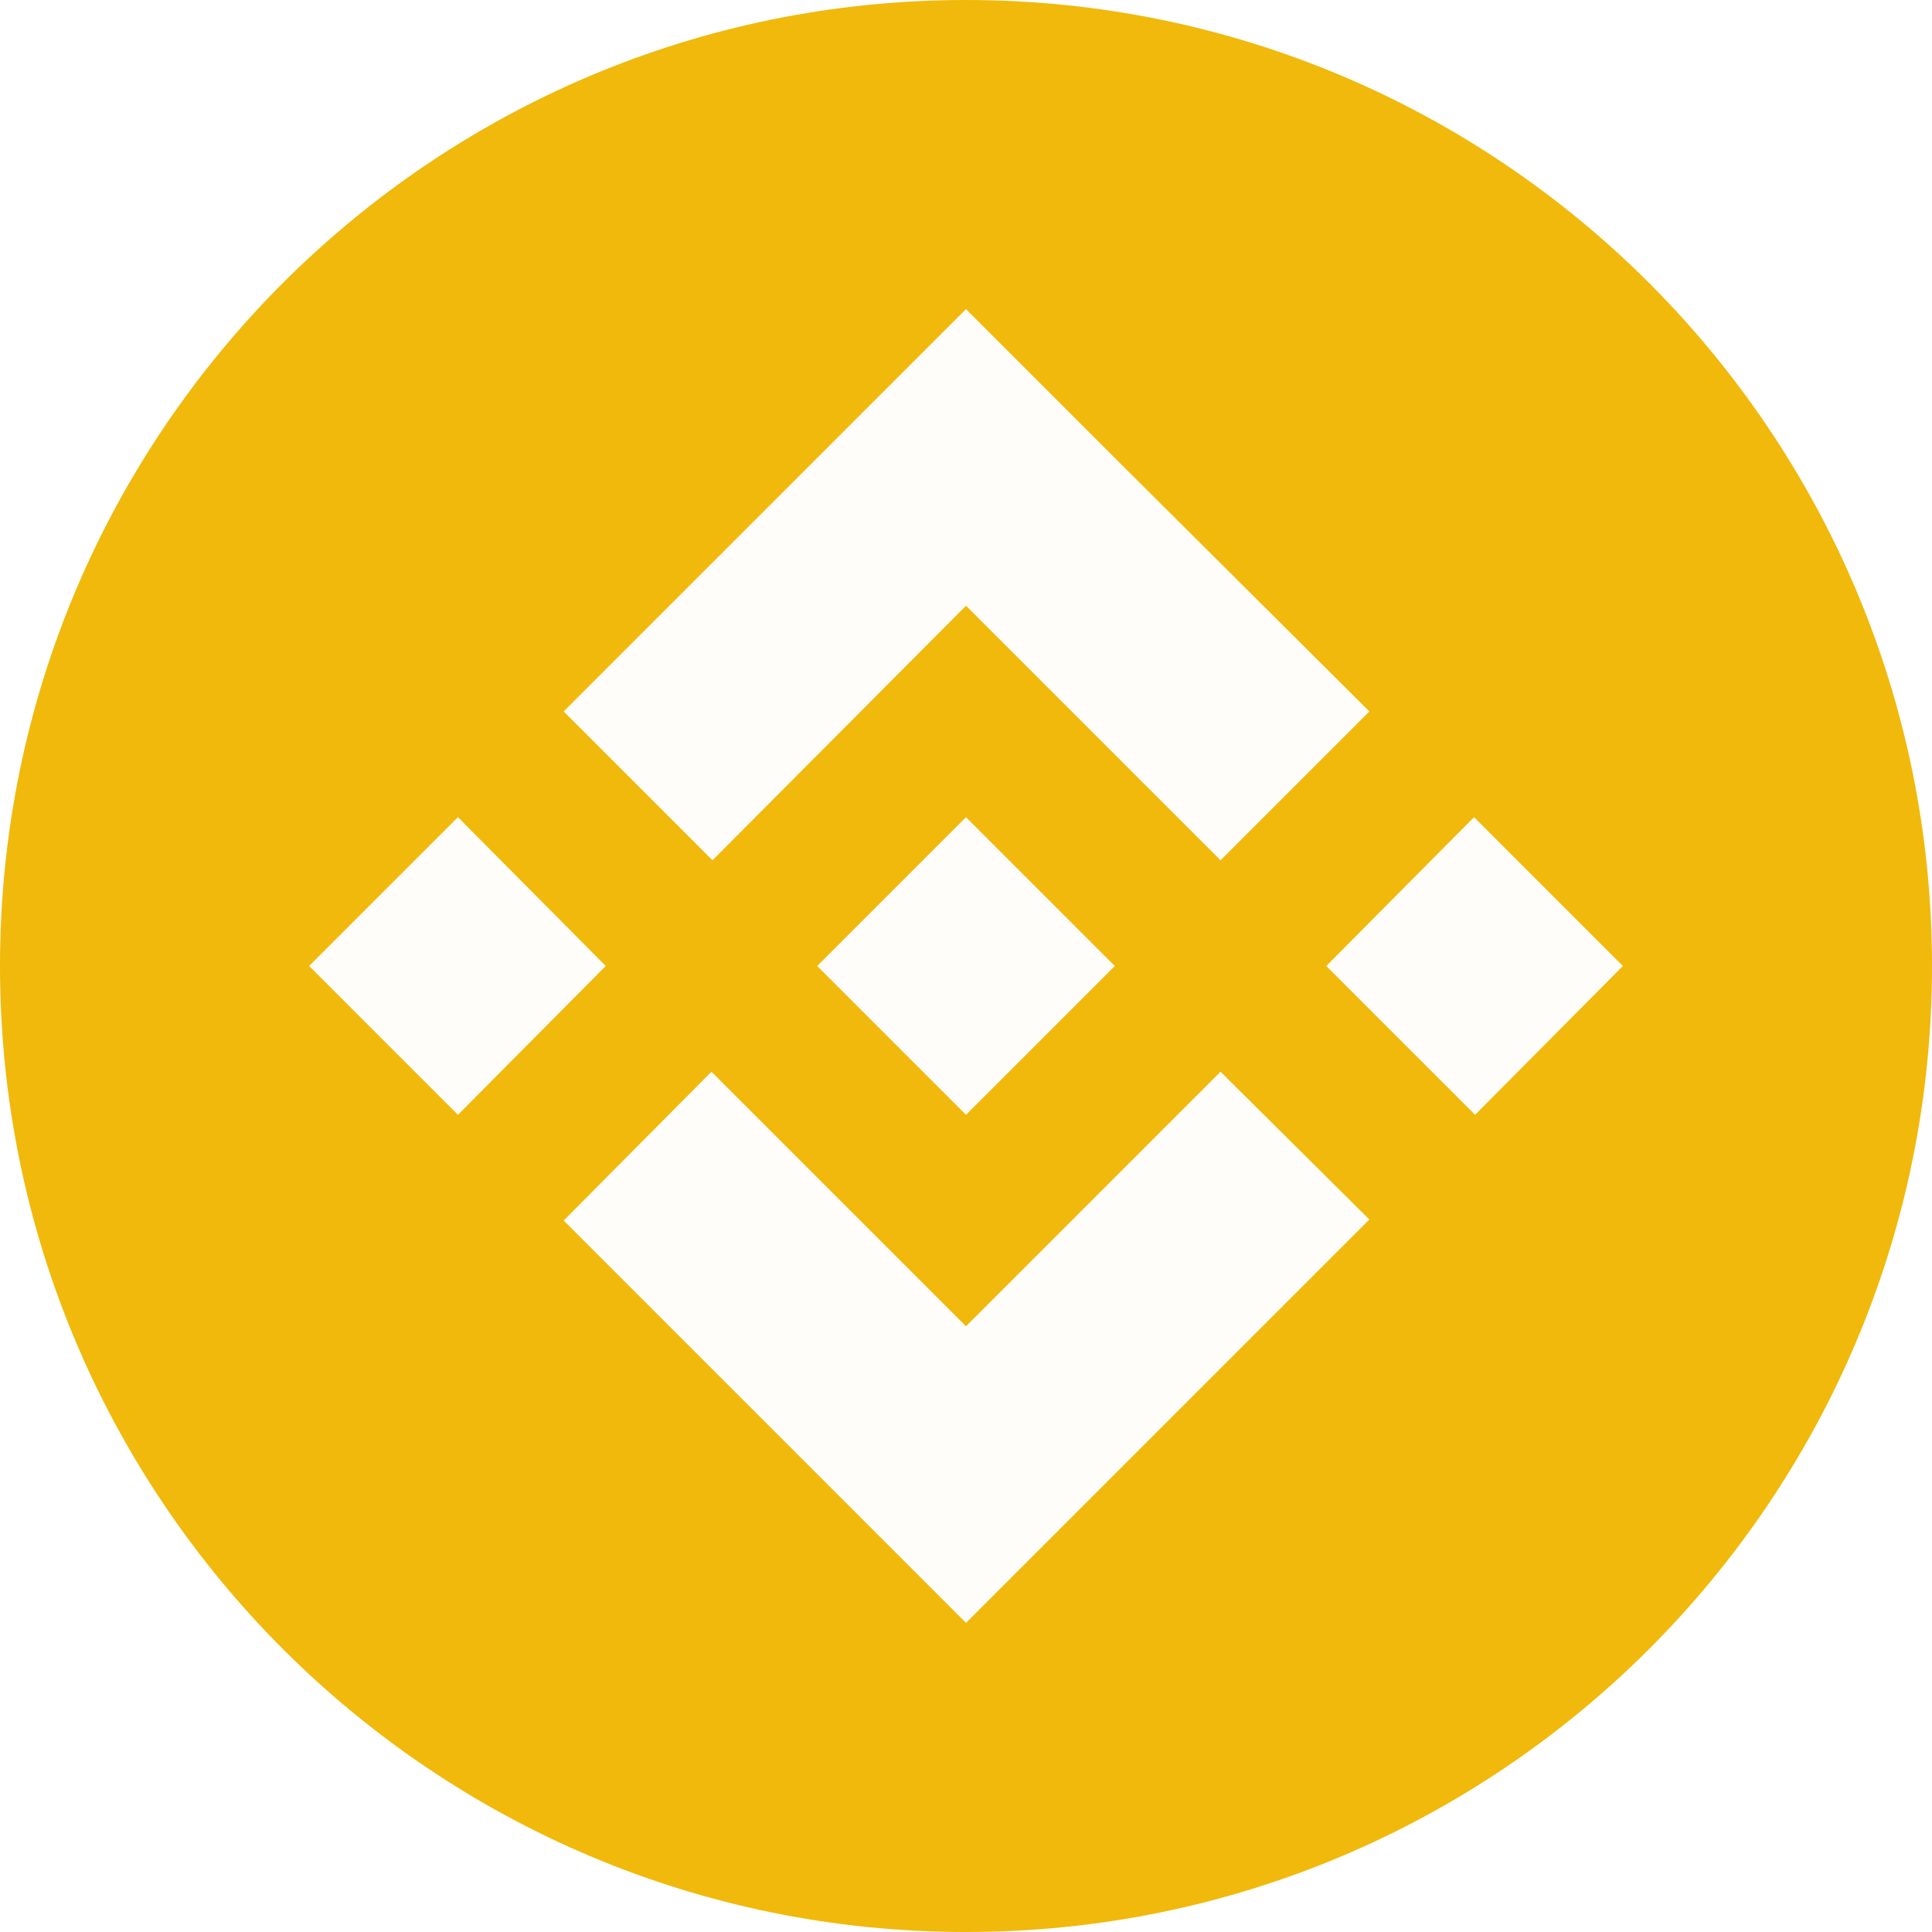
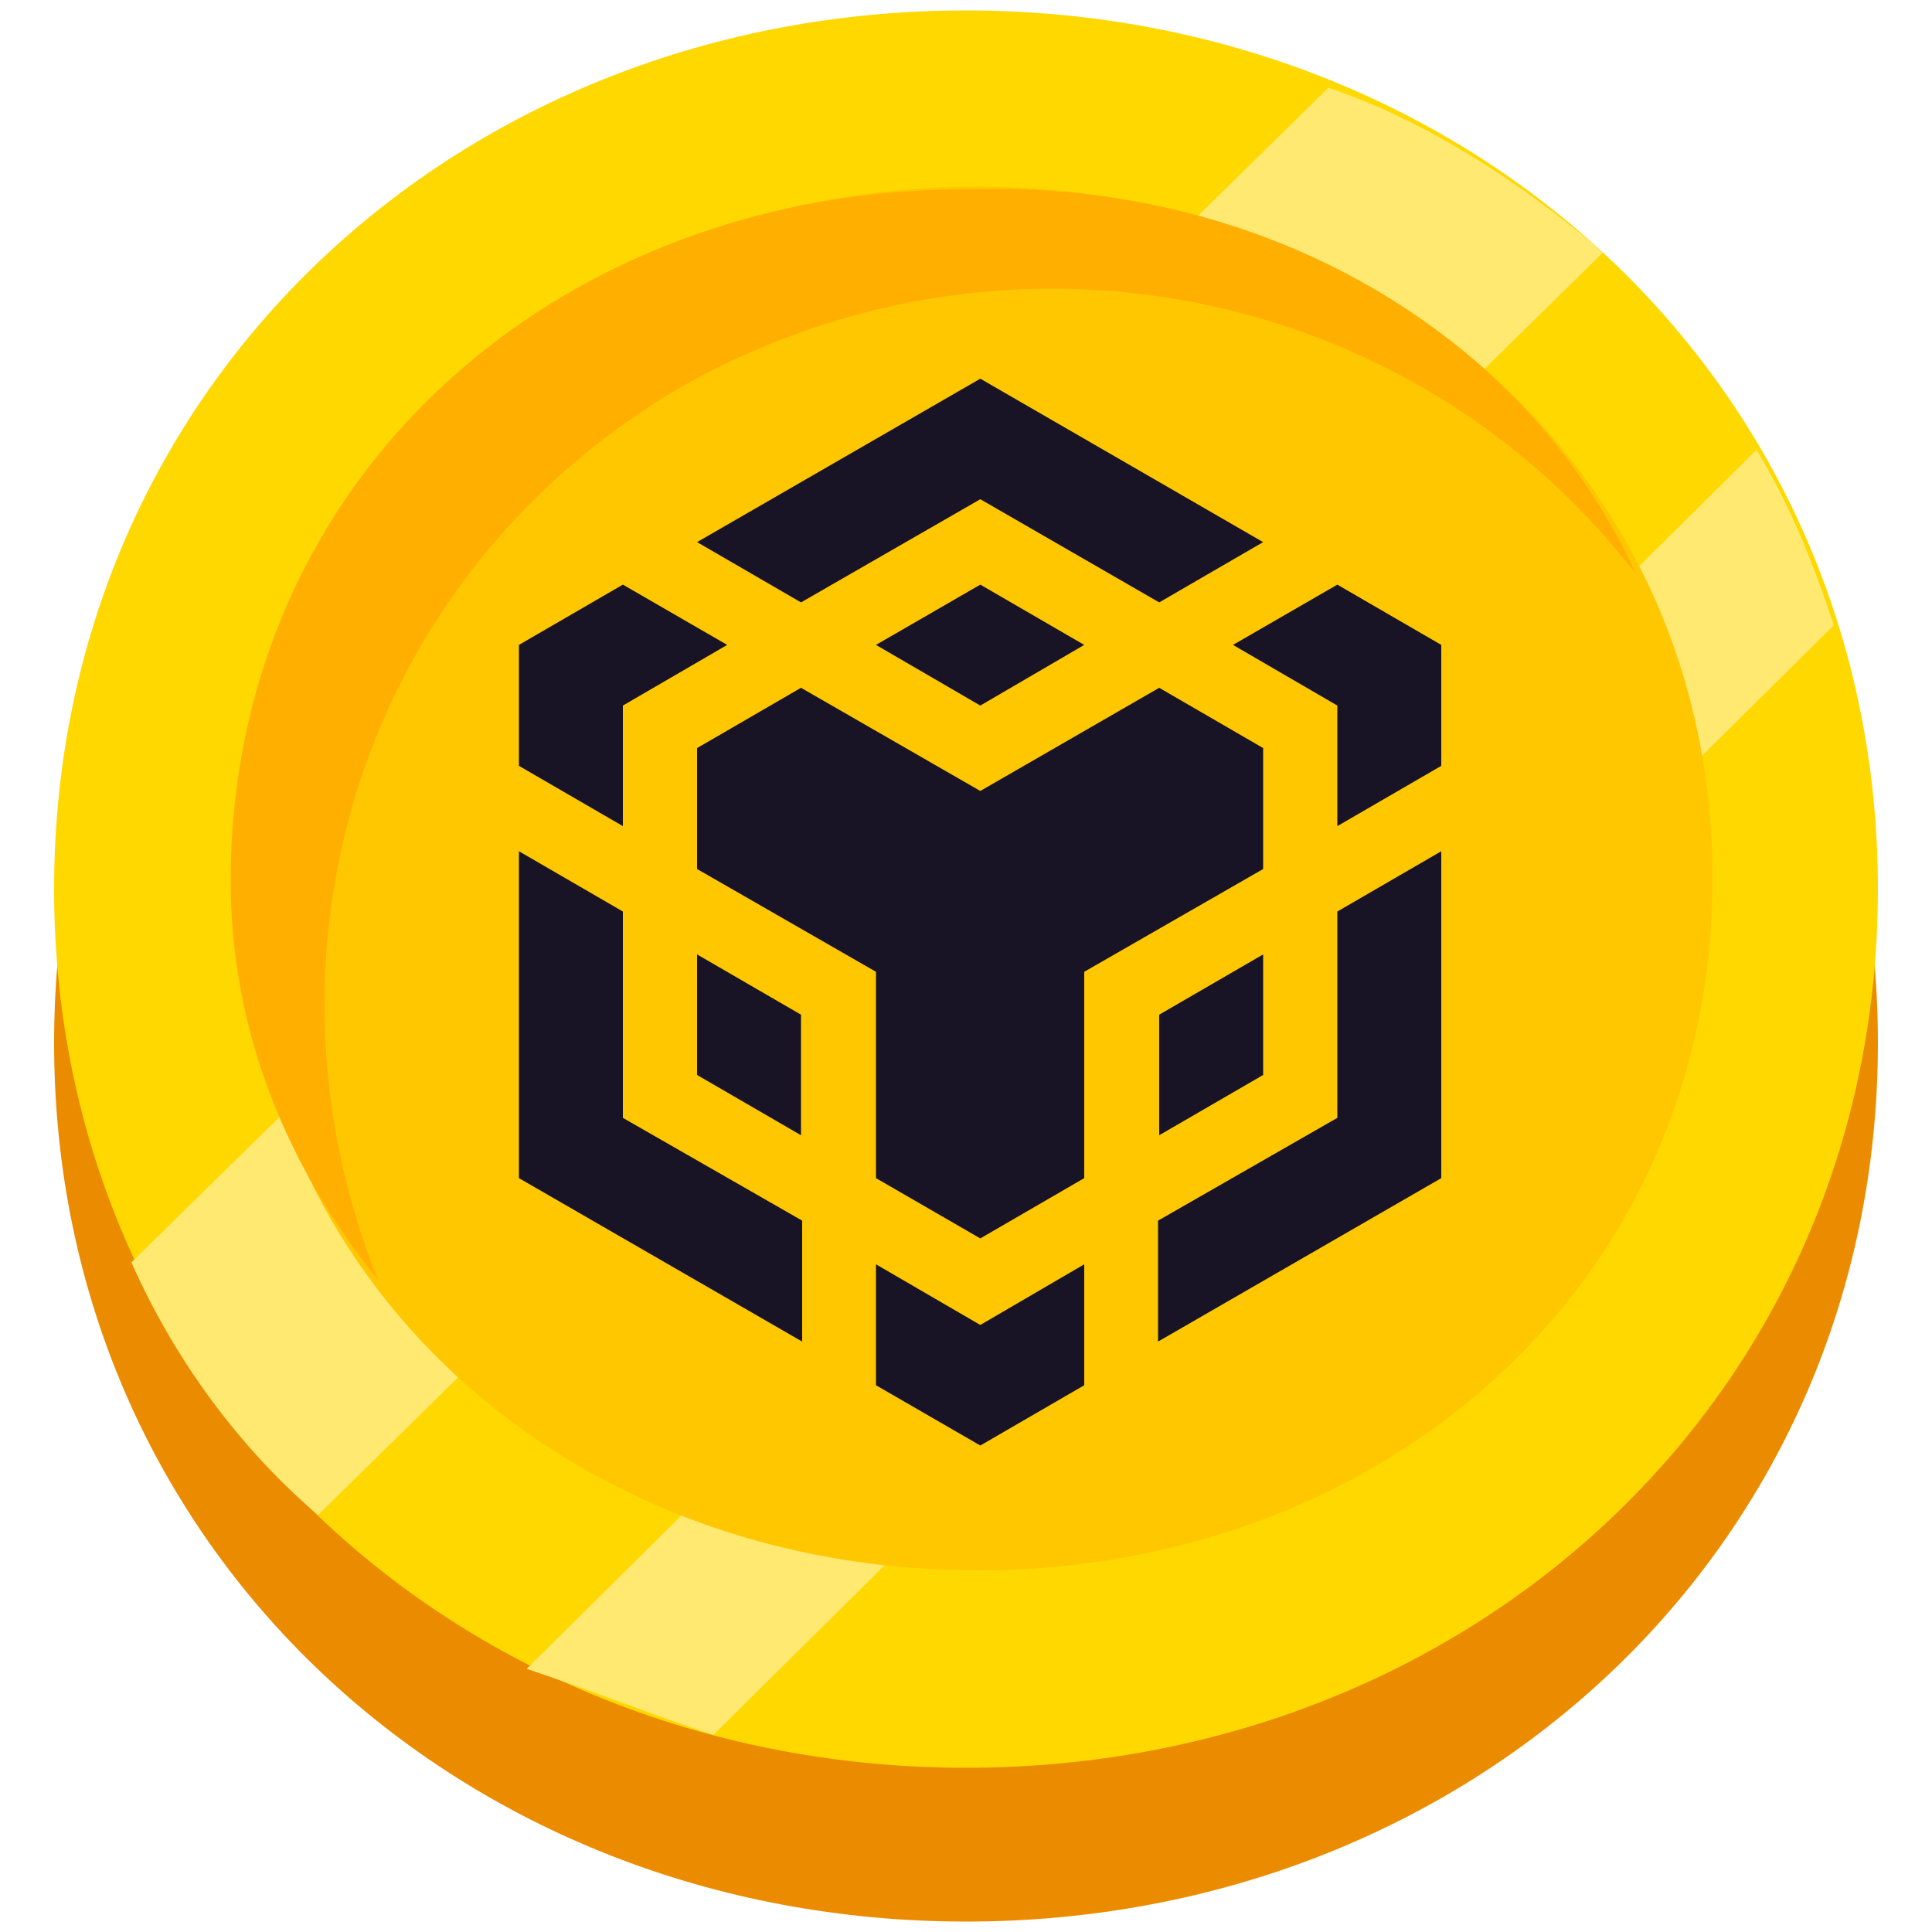
- <svg xmlns="http://www.w3.org/2000/svg" width="96" height="96" fill="none" viewBox="0 0 96 96">
-   <circle cx="48" cy="48" r="48" fill="#F0B90B" />
-   <path fill="#FFFDFA" d="M30.099 48L22.755 55.395L15.36 48L22.755 40.605L30.099 48ZM48 30.099L60.648 42.747L68.043 35.352L55.395 22.755L48 15.36L40.605 22.755L28.008 35.352L35.403 42.747L48 30.099ZM73.245 40.605L65.901 48L73.296 55.395L80.64 48L73.245 40.605ZM48 65.901L35.352 53.253L28.008 60.648L40.656 73.296L48 80.64L55.395 73.245L68.043 60.597L60.648 53.253L48 65.901ZM48 55.395L55.395 48L48 40.605L40.605 48L48 55.395Z" />
+ <svg xmlns="http://www.w3.org/2000/svg" version="1.1" id="图层_1" x="0px" y="0px" viewBox="0 0 500 500" style="enable-background:new 0 0 500 500;" xml:space="preserve">
+   <style type="text/css">
+ 	.st0{fill:#EB8C00;}
+ 	.st1{fill:#FFD800;}
+ 	.st2{fill:#FFE971;}
+ 	.st3{fill:#FFC700;}
+ 	.st4{fill:#FFAF00;}
+ 	.st5{fill:#191326;}
+ </style>
+   <path class="st0" d="M486,269.9c0,130.8-105.2,227.4-236,227.4S14,400.7,14,269.9S119.2,42.6,250,42.6S486,139.2,486,269.9z" />
+   <path class="st1" d="M486,230.1c0,130.8-105.2,227.4-236,227.4S14,361,14,230.1S119.2,2.7,250,2.7S486,99.5,486,230.1z" />
+   <path class="st2" d="M414.9,65.3c-20-17.1-45.4-34-71.1-42.6L34,326.7c11.4,25.7,28.3,48.3,48.3,65.4L414.9,65.3z M184.6,449  c-17.1-5.7-31.2-11.4-48.3-17.1l318.3-315.5c8.6,14.3,14.3,28.3,20,45.4L184.6,449z" />
+   <path class="st3" d="M443.2,227.3c0,105.2-85.2,179.1-190.3,179.1s-190.3-74-190.3-179.1s85.1-179,190.3-179  S443.2,122.1,443.2,227.3z" />
+   <path class="st4" d="M423.4,148.6c-56.9-74-162-96.8-247.4-48.3C93.7,148.6,63.7,246,97.8,331.2C75,302.9,59.7,267.8,59.7,228.1  C59.7,122.9,144.8,49,250,49C326.8,46.3,394.9,86,423.4,148.6z" />
+   <g>
+     <polygon class="st5" points="180.4,140.3 253.7,98 326.9,140.3 300,155.9 253.7,129.2 207.3,155.9  " />
+     <polygon class="st5" points="326.9,193.6 300,178 253.7,204.7 207.3,178 180.4,193.6 180.4,224.9 226.7,251.5 226.7,304.9    253.7,320.5 280.6,304.9 280.6,251.5 326.9,224.9  " />
+     <polygon class="st5" points="326.9,278.2 326.9,247 300,262.6 300,293.8  " />
+     <polygon class="st5" points="346.1,289.3 299.7,315.9 299.7,347.2 373,304.9 373,220.3 346.1,235.9  " />
+     <polygon class="st5" points="319.1,166.9 346.1,182.6 346.1,213.8 373,198.2 373,166.9 346.1,151.3  " />
+     <polygon class="st5" points="226.7,327.2 226.7,358.5 253.7,374.1 280.6,358.5 280.6,327.2 253.7,342.9  " />
+     <polygon class="st5" points="180.4,278.2 207.3,293.8 207.3,262.6 180.4,247  " />
+     <polygon class="st5" points="226.7,166.9 253.7,182.6 280.6,166.9 253.7,151.3  " />
+     <polygon class="st5" points="161.2,182.6 188.2,166.9 161.2,151.3 134.3,166.9 134.3,198.2 161.2,213.8  " />
+     <polygon class="st5" points="161.2,235.9 134.3,220.3 134.3,304.9 207.6,347.2 207.6,315.9 161.2,289.3  " />
+   </g>
</svg>
